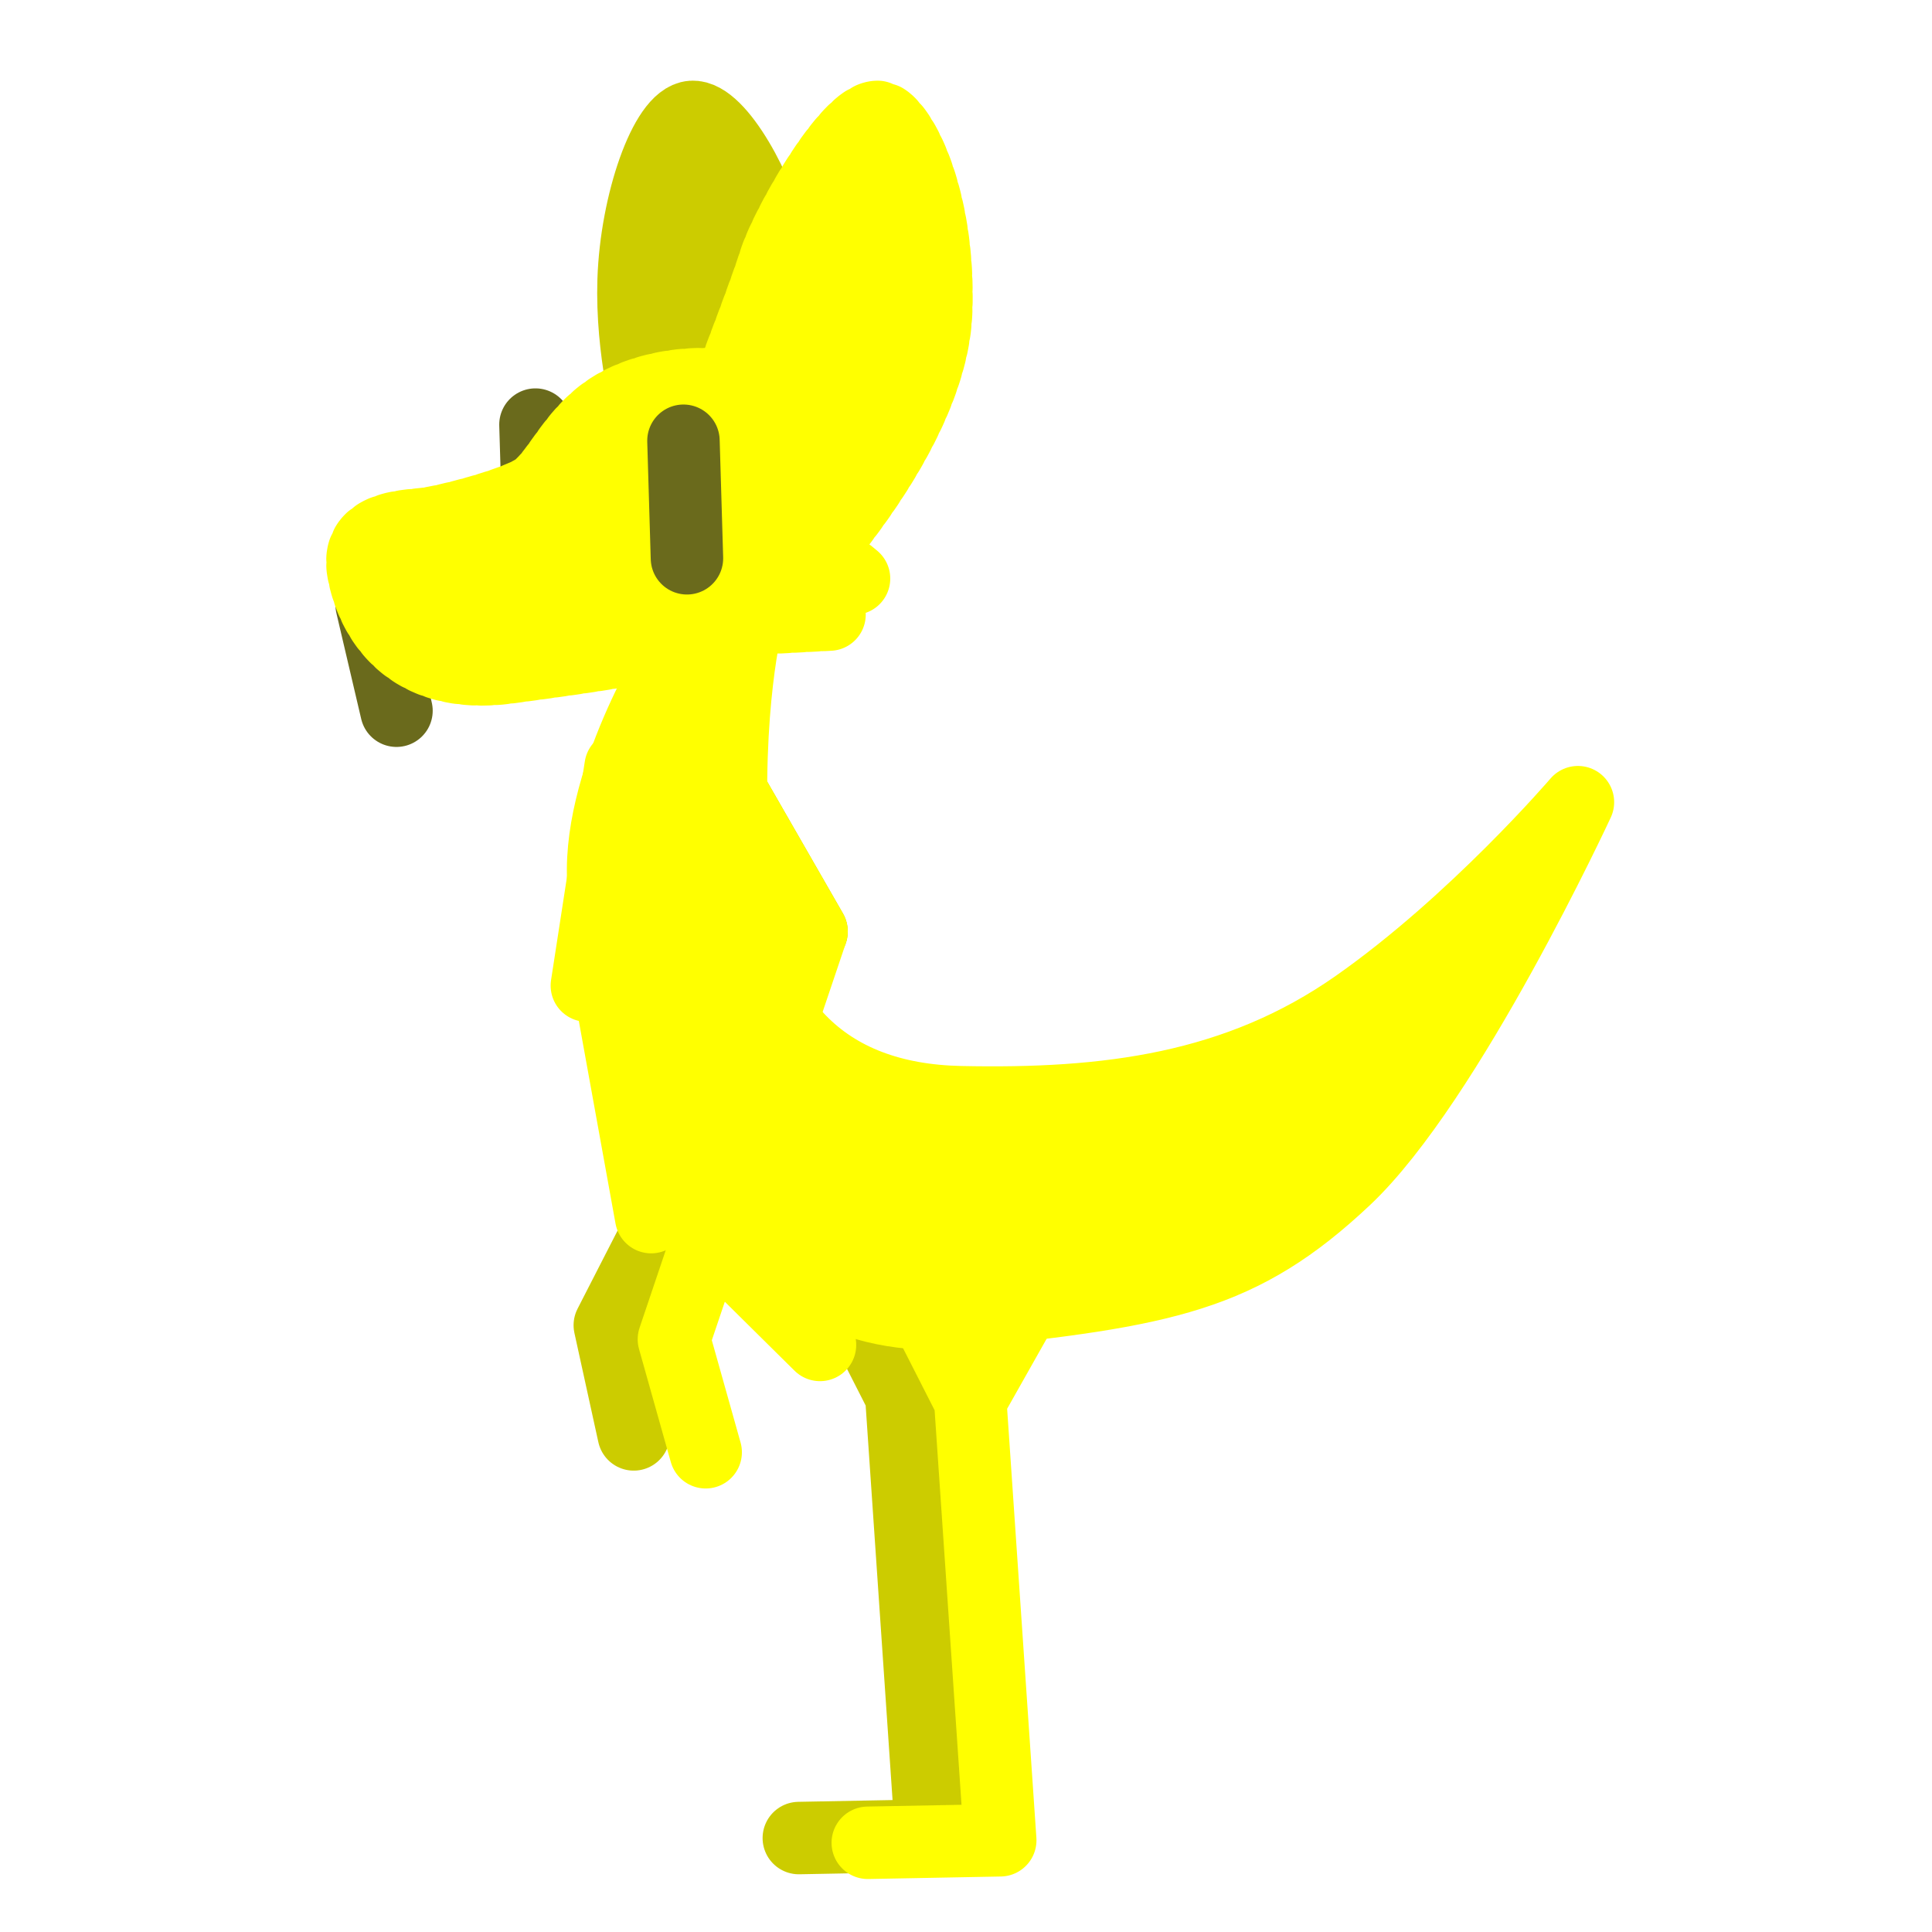
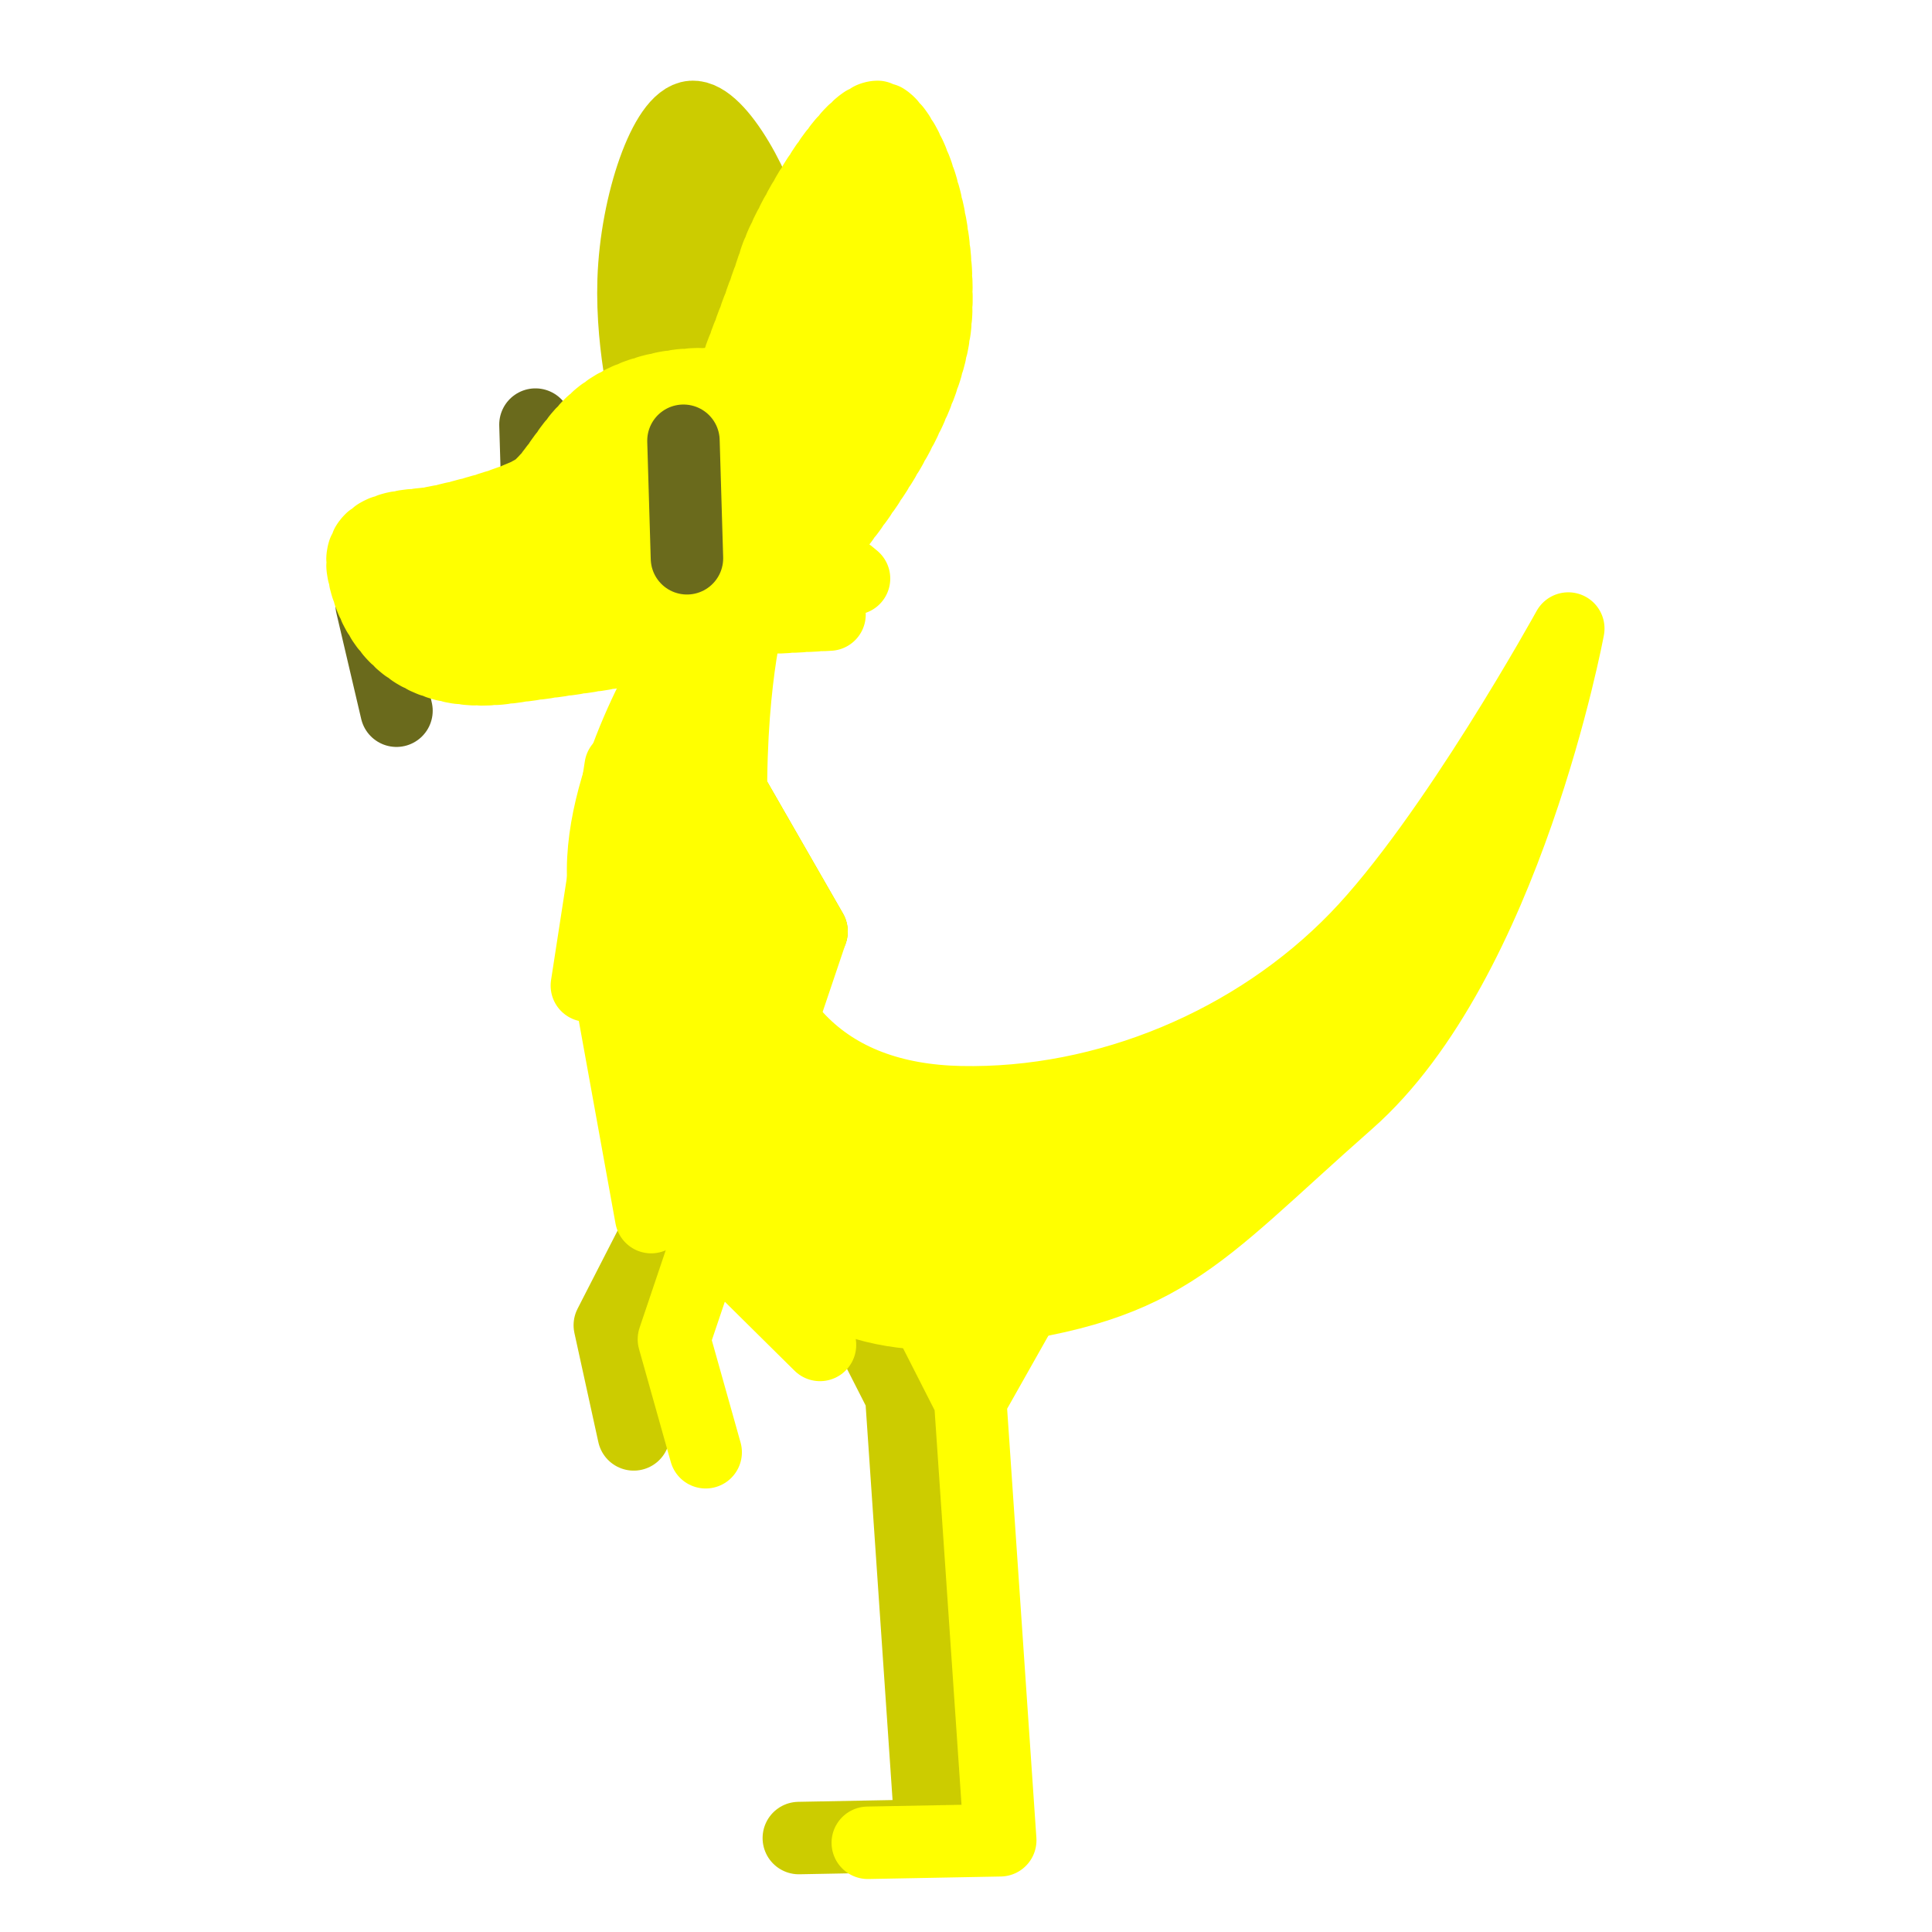
<svg xmlns="http://www.w3.org/2000/svg" version="1.1" id="svg824" width="1706.667" height="1706.667" viewBox="0 0 1706.667 1706.667">
  <defs id="defs828" />
  <g id="layer1" style="display:inline">
    <path style="display:inline;fill:none;fill-opacity:1;stroke:#cccc00;stroke-width:64;stroke-linecap:round;stroke-linejoin:round;stroke-opacity:1;paint-order:fill markers stroke;stop-color:#000000" d="M 559.821,1267.103 538.681,1170.676 716.892,822.854 618.023,650.746" id="path14378-2" />
    <path style="display:inline;fill:none;fill-opacity:1;stroke:#cccc00;stroke-width:64;stroke-linecap:round;stroke-linejoin:round;stroke-opacity:1;paint-order:fill markers stroke;stop-color:#000000" d="m 705.654,1623.675 117.016,-2.208 -26.494,-388.581 -92.971,-182.717 195.291,1.42 -102.32,181.297" id="path10187-8" />
-     <path style="fill:#ffff00;fill-opacity:1;stroke:#ffff00;stroke-width:64;stroke-linecap:round;stroke-linejoin:round;stroke-opacity:1;paint-order:fill markers stroke;stop-color:#000000" d="m 598.772,576.248 c 0,0 -74.444,116.585 -65.246,209.035 10.529,183.107 129.01,392.746 312.525,373.837 183.516,-18.909 250.644,-31.692 342.04,-117.699 91.397,-86.007 205.804,-332.803 205.804,-332.803 0,0 -91.057,106.386 -195.61,179.682 -105.351,73.856 -220.638,88.125 -350.026,85.36 C 729.704,971.128 655.433,902.802 647.344,757.292 639.895,623.286 660.266,546.817 660.266,546.817" id="path2053" />
+     <path style="fill:#ffff00;fill-opacity:1;stroke:#ffff00;stroke-width:64;stroke-linecap:round;stroke-linejoin:round;stroke-opacity:1;paint-order:fill markers stroke;stop-color:#000000" d="m 598.772,576.248 c 0,0 -74.444,116.585 -65.246,209.035 10.529,183.107 129.01,392.746 312.525,373.837 183.516,-18.909 205.194,-62.938 344.881,-185.873 139.687,-122.935 194.441,-418.021 194.441,-418.021 0,0 -102.419,185.923 -187.088,273.422 -89.469,92.46 -220.638,147.777 -350.026,145.013 C 729.704,971.128 655.433,902.802 647.344,757.292 639.895,623.286 660.266,546.817 660.266,546.817" id="path2053" />
    <path style="fill:none;fill-opacity:1;stroke:#ffff00;stroke-width:64;stroke-linecap:round;stroke-linejoin:round;stroke-opacity:1;paint-order:fill markers stroke;stop-color:#000000" d="m 766.568,1627.859 117.016,-2.208 -26.494,-388.581 -92.971,-182.717 195.291,1.42 -102.32,181.297" id="path10187" />
    <path style="fill:none;fill-opacity:1;stroke:#ffff00;stroke-width:64;stroke-linecap:round;stroke-linejoin:round;stroke-opacity:1;paint-order:fill markers stroke;stop-color:#000000" d="M 623.377,1282.881 595.314,1183.087 716.892,822.854 618.023,650.746" id="path14378" />
-     <g id="g31027" transform="translate(190.3197)">
+     <g id="g31027" transform="translate(190.3197)" style="display:inline">
      <path style="display:inline;fill:none;stroke:#6a6a1c;stroke-width:64;stroke-linecap:round;stroke-linejoin:round;stroke-opacity:1;paint-order:fill markers stroke;stop-color:#000000" d="m 282.689,375.071 3.089,103.832" id="path1517-8" />
      <path style="fill:none;stroke:#6a6a1c;stroke-width:64;stroke-linecap:round;stroke-linejoin:round;stroke-opacity:1;paint-order:fill markers stroke;stop-color:#000000" d="m 137.991,534.299 21.93,93.524" id="path1858" />
      <path style="fill:#cccc00;fill-opacity:1;stroke:#cccc00;stroke-width:64;stroke-linecap:round;stroke-miterlimit:4;stroke-dasharray:none;stroke-dashoffset:0;stroke-opacity:1;paint-order:fill markers stroke;stop-color:#000000" d="m 383.618,368.369 c 0,0 -16.264,-58.369 -14.222,-120.846 2.246,-68.731 28.445,-142.749 51.65,-144.26 23.205,-1.511 60.632,65.71 70.363,113.293 9.731,47.583 -1.497,152.568 -1.497,152.568 z" id="path1640" />
      <path style="display:none;fill:#123456;fill-opacity:1;stroke:#123456;stroke-width:64;stroke-linecap:round;stroke-linejoin:round;stroke-opacity:1;paint-order:fill markers stroke;stop-color:#000000" d="m 613.568,322.407 56.812,427.509 -58.232,-69.594 -34.087,61.073 -48.29,-96.58 -34.087,46.87 -4.261,-288.32 z" id="path30938" />
      <path id="path1148" style="display:inline;fill:#ffff00;stroke:#ffff00;stroke-width:64;stroke-linecap:round;stroke-linejoin:round;stroke-miterlimit:4;stroke-dasharray:6.4, 6.4;stroke-dashoffset:0;stroke-opacity:1;paint-order:fill markers stroke;stop-color:#000000" d="m 539.601,477.494 c 0,0 -0.037,-3.702 -0.323,-9.722 -0.143,-3.01 -0.348,-6.599 -0.642,-10.595 -0.294,-3.996 -0.678,-8.399 -1.177,-13.036 -0.499,-4.636 -1.115,-9.506 -1.873,-14.437 -0.758,-4.931 -1.658,-9.922 -2.727,-14.801 -0.535,-2.44 -1.112,-4.851 -1.734,-7.213 -0.623,-2.362 -1.291,-4.674 -2.008,-6.915 -0.717,-2.241 -1.483,-4.41 -2.301,-6.487 -0.818,-2.077 -1.689,-4.061 -2.616,-5.93 -0.926,-1.869 -2.012,-3.69 -3.234,-5.46 -1.222,-1.77 -2.581,-3.491 -4.051,-5.16 -1.471,-1.669 -3.054,-3.287 -4.726,-4.853 -1.672,-1.566 -3.433,-3.079 -5.26,-4.538 -1.827,-1.459 -3.718,-2.865 -5.652,-4.216 -1.934,-1.351 -3.909,-2.647 -5.903,-3.887 -3.987,-2.48 -8.048,-4.737 -11.992,-6.76 -3.944,-2.023 -7.773,-3.811 -11.297,-5.357 -3.524,-1.546 -6.744,-2.848 -9.471,-3.898 -5.453,-2.099 -8.935,-3.188 -8.935,-3.188 -36.22,-5.469 -78.716,2.384 -105.992,20.53 -34.334,22.841 -46.41,60.423 -67.37,72.508 -20.959,12.085 -76.352,26.434 -95.065,28.7 -18.714,2.266 -62.129,2.266 -54.644,42.296 7.485,40.03 38.176,96.677 128.001,84.592 89.826,-12.085 106.294,-15.106 181.897,-30.212 7.763,-1.551 18.257,-6.267 29.438,-12.639 l 72.511,-3.909 -31.506,-25.744 c 1.817,-1.656 3.594,-3.325 5.3,-5.007 l 48.169,-0.812 -28.778,-23.833 c 1.18,-2.242 2.197,-4.454 2.925,-6.605 0.357,-1.054 0.689,-2.267 1.033,-3.413 z" />
      <path style="display:none;fill:#123456;fill-opacity:1;stroke:#123456;stroke-width:64;stroke-linecap:round;stroke-linejoin:round;stroke-opacity:1;paint-order:fill markers stroke;stop-color:#000000" d="m 326.762,347.09 c -38.926,-28.121 -95.275,-32.286 -164.485,-18.767 53.193,-54.199 122.017,-91.203 213.057,-103.769 -8.5,-22.368 -50.666,-20.688 -83.898,-25.39 71.85,-34.616 149.122,-28.562 228.512,-6.624 11.487,33.486 35.339,66.971 -33.118,100.457 -56.188,-3.203 -111.36,1.205 -160.069,54.092 z" id="path30246" />
      <path id="path13483" style="display:inline;fill:#ffff00;stroke:#ffff00;stroke-width:64;stroke-linecap:round;stroke-linejoin:round;stroke-miterlimit:4;stroke-dasharray:6.4, 6.4;stroke-dashoffset:0;stroke-opacity:1;paint-order:fill markers stroke;stop-color:#000000" d="m 584.978,103.263 c -26.948,0 -81.298,97.452 -90.575,126.889 -8.259,26.209 -33.54,92.191 -40.723,110.889 0,0 3.481,1.088 8.935,3.188 2.727,1.05 5.946,2.352 9.471,3.898 3.524,1.546 7.353,3.335 11.297,5.357 3.944,2.023 8.005,4.279 11.992,6.76 1.994,1.24 3.969,2.536 5.903,3.887 1.934,1.351 3.825,2.757 5.652,4.216 1.826,1.459 3.588,2.973 5.26,4.538 1.672,1.566 3.255,3.184 4.726,4.853 1.471,1.669 2.829,3.39 4.051,5.16 1.222,1.77 2.308,3.591 3.234,5.46 0.926,1.869 1.797,3.853 2.616,5.93 0.818,2.077 1.584,4.246 2.301,6.487 0.717,2.241 1.385,4.553 2.008,6.915 0.623,2.362 1.2,4.774 1.734,7.213 1.069,4.879 1.969,9.871 2.727,14.801 0.758,4.931 1.373,9.8 1.873,14.437 0.499,4.636 0.883,9.039 1.177,13.036 0.294,3.996 0.499,7.586 0.642,10.595 0.286,6.02 0.323,9.722 0.323,9.722 32.84,-40.207 94.019,-124.865 97.026,-201.27 4.117,-104.607 -34.174,-172.961 -51.649,-172.961 z" />
      <path style="fill:none;stroke:#6a6a1c;stroke-width:64;stroke-linecap:round;stroke-linejoin:round;stroke-opacity:1;paint-order:fill markers stroke;stop-color:#000000" d="m 413.424,389.344 3.089,103.832" id="path1517" />
    </g>
-     <path style="display:none;fill:#123456;fill-opacity:1;stroke:#123456;stroke-width:64;stroke-linecap:round;stroke-linejoin:round;stroke-opacity:1;paint-order:fill markers stroke;stop-color:#000000" d="m 1357.368,771.485 c -27.061,-23.847 -46.894,-55.121 -33.943,-120.087 73.503,-34.837 123.067,-92.968 169.265,-154.376 14.654,70.209 14.665,141.217 -21.897,214.217 -21.957,35.936 -53.356,62.428 -113.425,60.247 z" id="path31499" />
+     <path style="display:none;fill:#123456;fill-opacity:1;stroke:#123456;stroke-width:64;stroke-linecap:round;stroke-linejoin:round;stroke-opacity:1;paint-order:fill markers stroke;stop-color:#000000" d="m 1350.789,670.672 c -32.404,-15.841 -59.803,-40.756 -64.495,-106.834 61.672,-53.036 94.097,-122.207 122.408,-193.646 32.702,63.833 51.492,132.309 35.539,212.38 -11.671,40.463 -34.946,74.316 -93.452,88.1 z" id="path31499" />
    <path style="fill:#ffff00;fill-opacity:1;stroke:#ffff00;stroke-width:64;stroke-linecap:round;stroke-linejoin:round;stroke-opacity:1;paint-order:fill markers stroke;stop-color:#000000" d="m 548.234,677.481 -29.826,193.16 24.145,-35.507" id="path964" />
    <path style="fill:#ffff00;fill-opacity:1;stroke:#ffff00;stroke-width:64;stroke-linecap:round;stroke-linejoin:round;stroke-opacity:1;paint-order:fill markers stroke;stop-color:#000000" d="m 542.553,894.787 32.667,180.378 31.247,-24.145" id="path5564" />
    <path style="fill:#ffff00;fill-opacity:1;stroke:#ffff00;stroke-width:64;stroke-linecap:round;stroke-linejoin:round;stroke-opacity:1;paint-order:fill markers stroke;stop-color:#000000" d="m 657.597,1122.034 66.754,66.044" id="path6398" />
  </g>
</svg>
